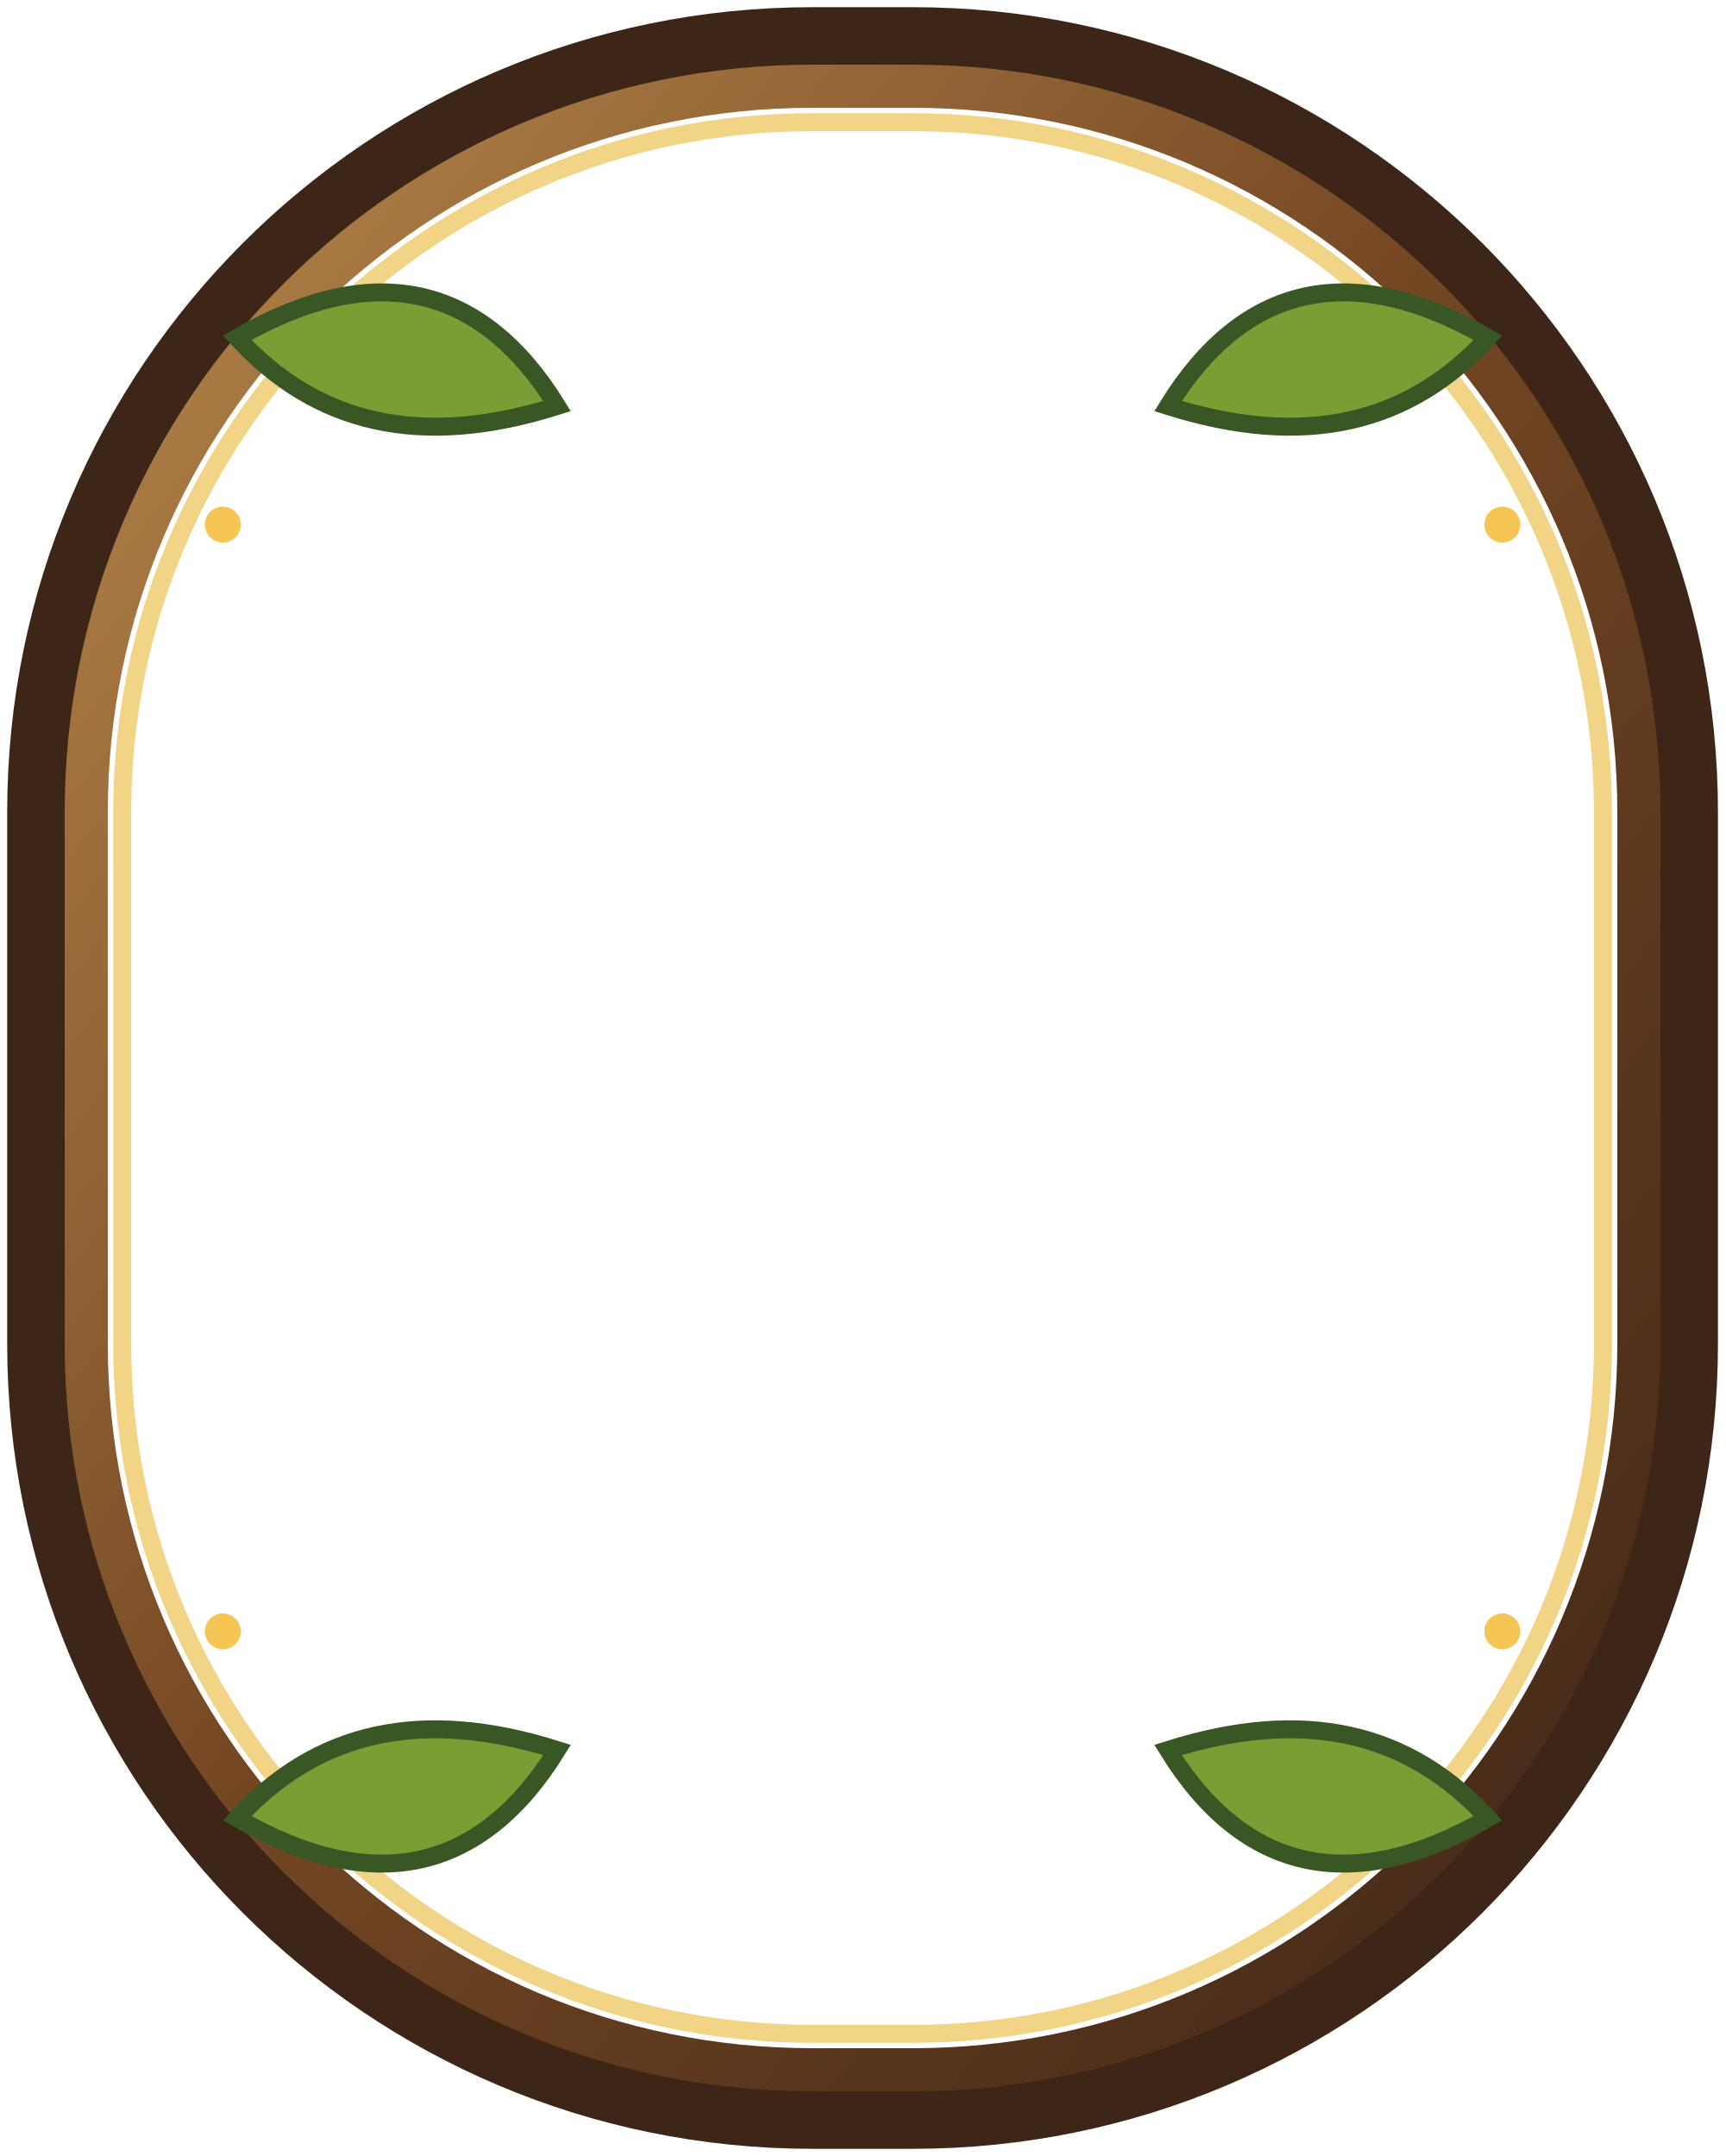
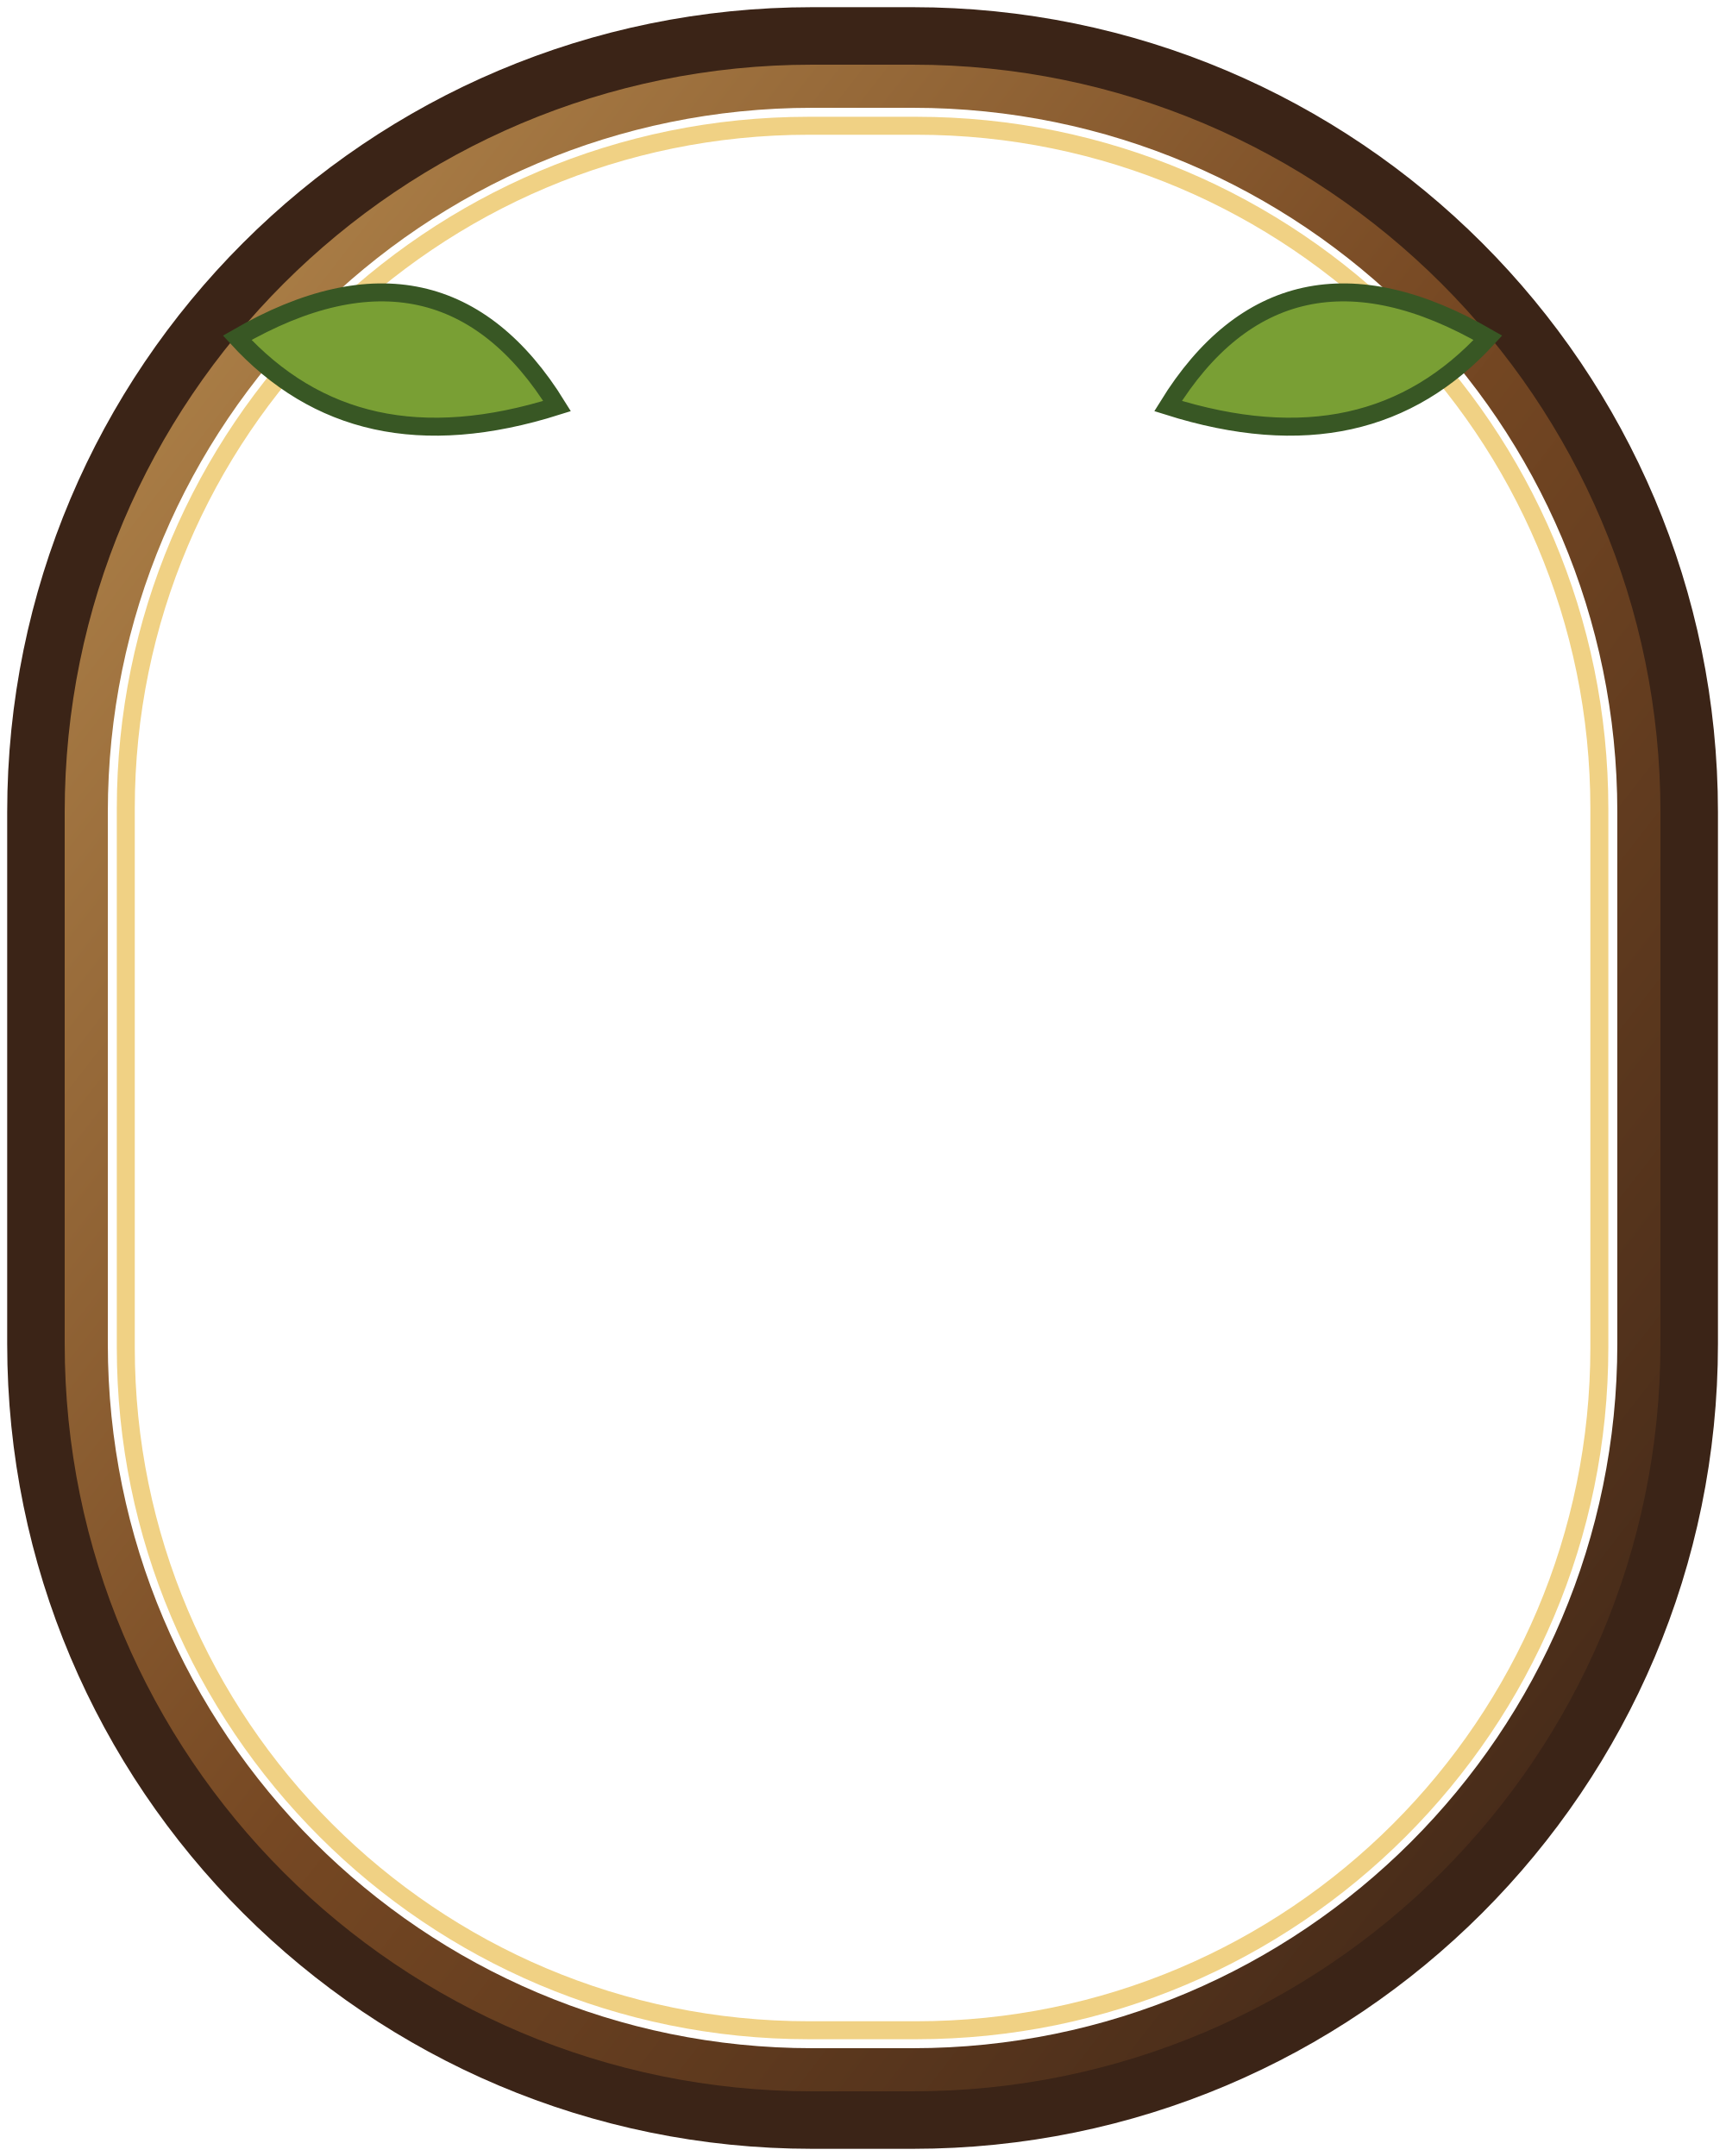
<svg xmlns="http://www.w3.org/2000/svg" viewBox="0 0 480 600" role="img" aria-labelledby="title">
  <defs>
    <linearGradient id="wood" x1="0" y1="0" x2="1" y2="1">
-       <stop stop-color="#b9894d" />
-       <stop offset=".48" stop-color="#744723" />
-       <stop offset="1" stop-color="#3d2517" />
+       <stop offset="0" stop-color="#b78b4f" />
+       <stop offset=".5" stop-color="#764823" />
+       <stop offset="1" stop-color="#3b2417" />
    </linearGradient>
  </defs>
-   <g id="woodland-guild-frame">
-     <rect x="12" y="12" width="456" height="576" rx="214" fill="none" stroke="#3d2517" stroke-width="20" />
+   <g>
+     <rect x="12" y="12" width="456" height="576" rx="214" fill="none" stroke="#3b2417" stroke-width="20" />
    <rect x="24" y="24" width="432" height="552" rx="202" fill="none" stroke="url(#wood)" stroke-width="12" />
-     <rect x="34" y="34" width="412" height="532" rx="192" fill="none" stroke="#f2d486" stroke-width="5" />
+     <rect x="35" y="35" width="410" height="530" rx="190" fill="none" stroke="#f0d184" stroke-width="5" />
    <g fill="#799f34" stroke="#385724" stroke-width="5">
      <path d="M66 94c38-22 68-15 89 19-38 12-67 5-89-19Z" />
      <path d="M414 94c-38-22-68-15-89 19 38 12 67 5 89-19Z" />
-       <path d="M66 506c38 22 68 15 89-19-38-12-67-5-89 19Z" />
-       <path d="M414 506c-38 22-68 15-89-19 38-12 67-5 89 19Z" />
-     </g>
-     <g fill="#f5c653">
-       <circle cx="62" cy="146" r="5" />
-       <circle cx="418" cy="146" r="5" />
-       <circle cx="62" cy="454" r="5" />
-       <circle cx="418" cy="454" r="5" />
    </g>
  </g>
</svg>
